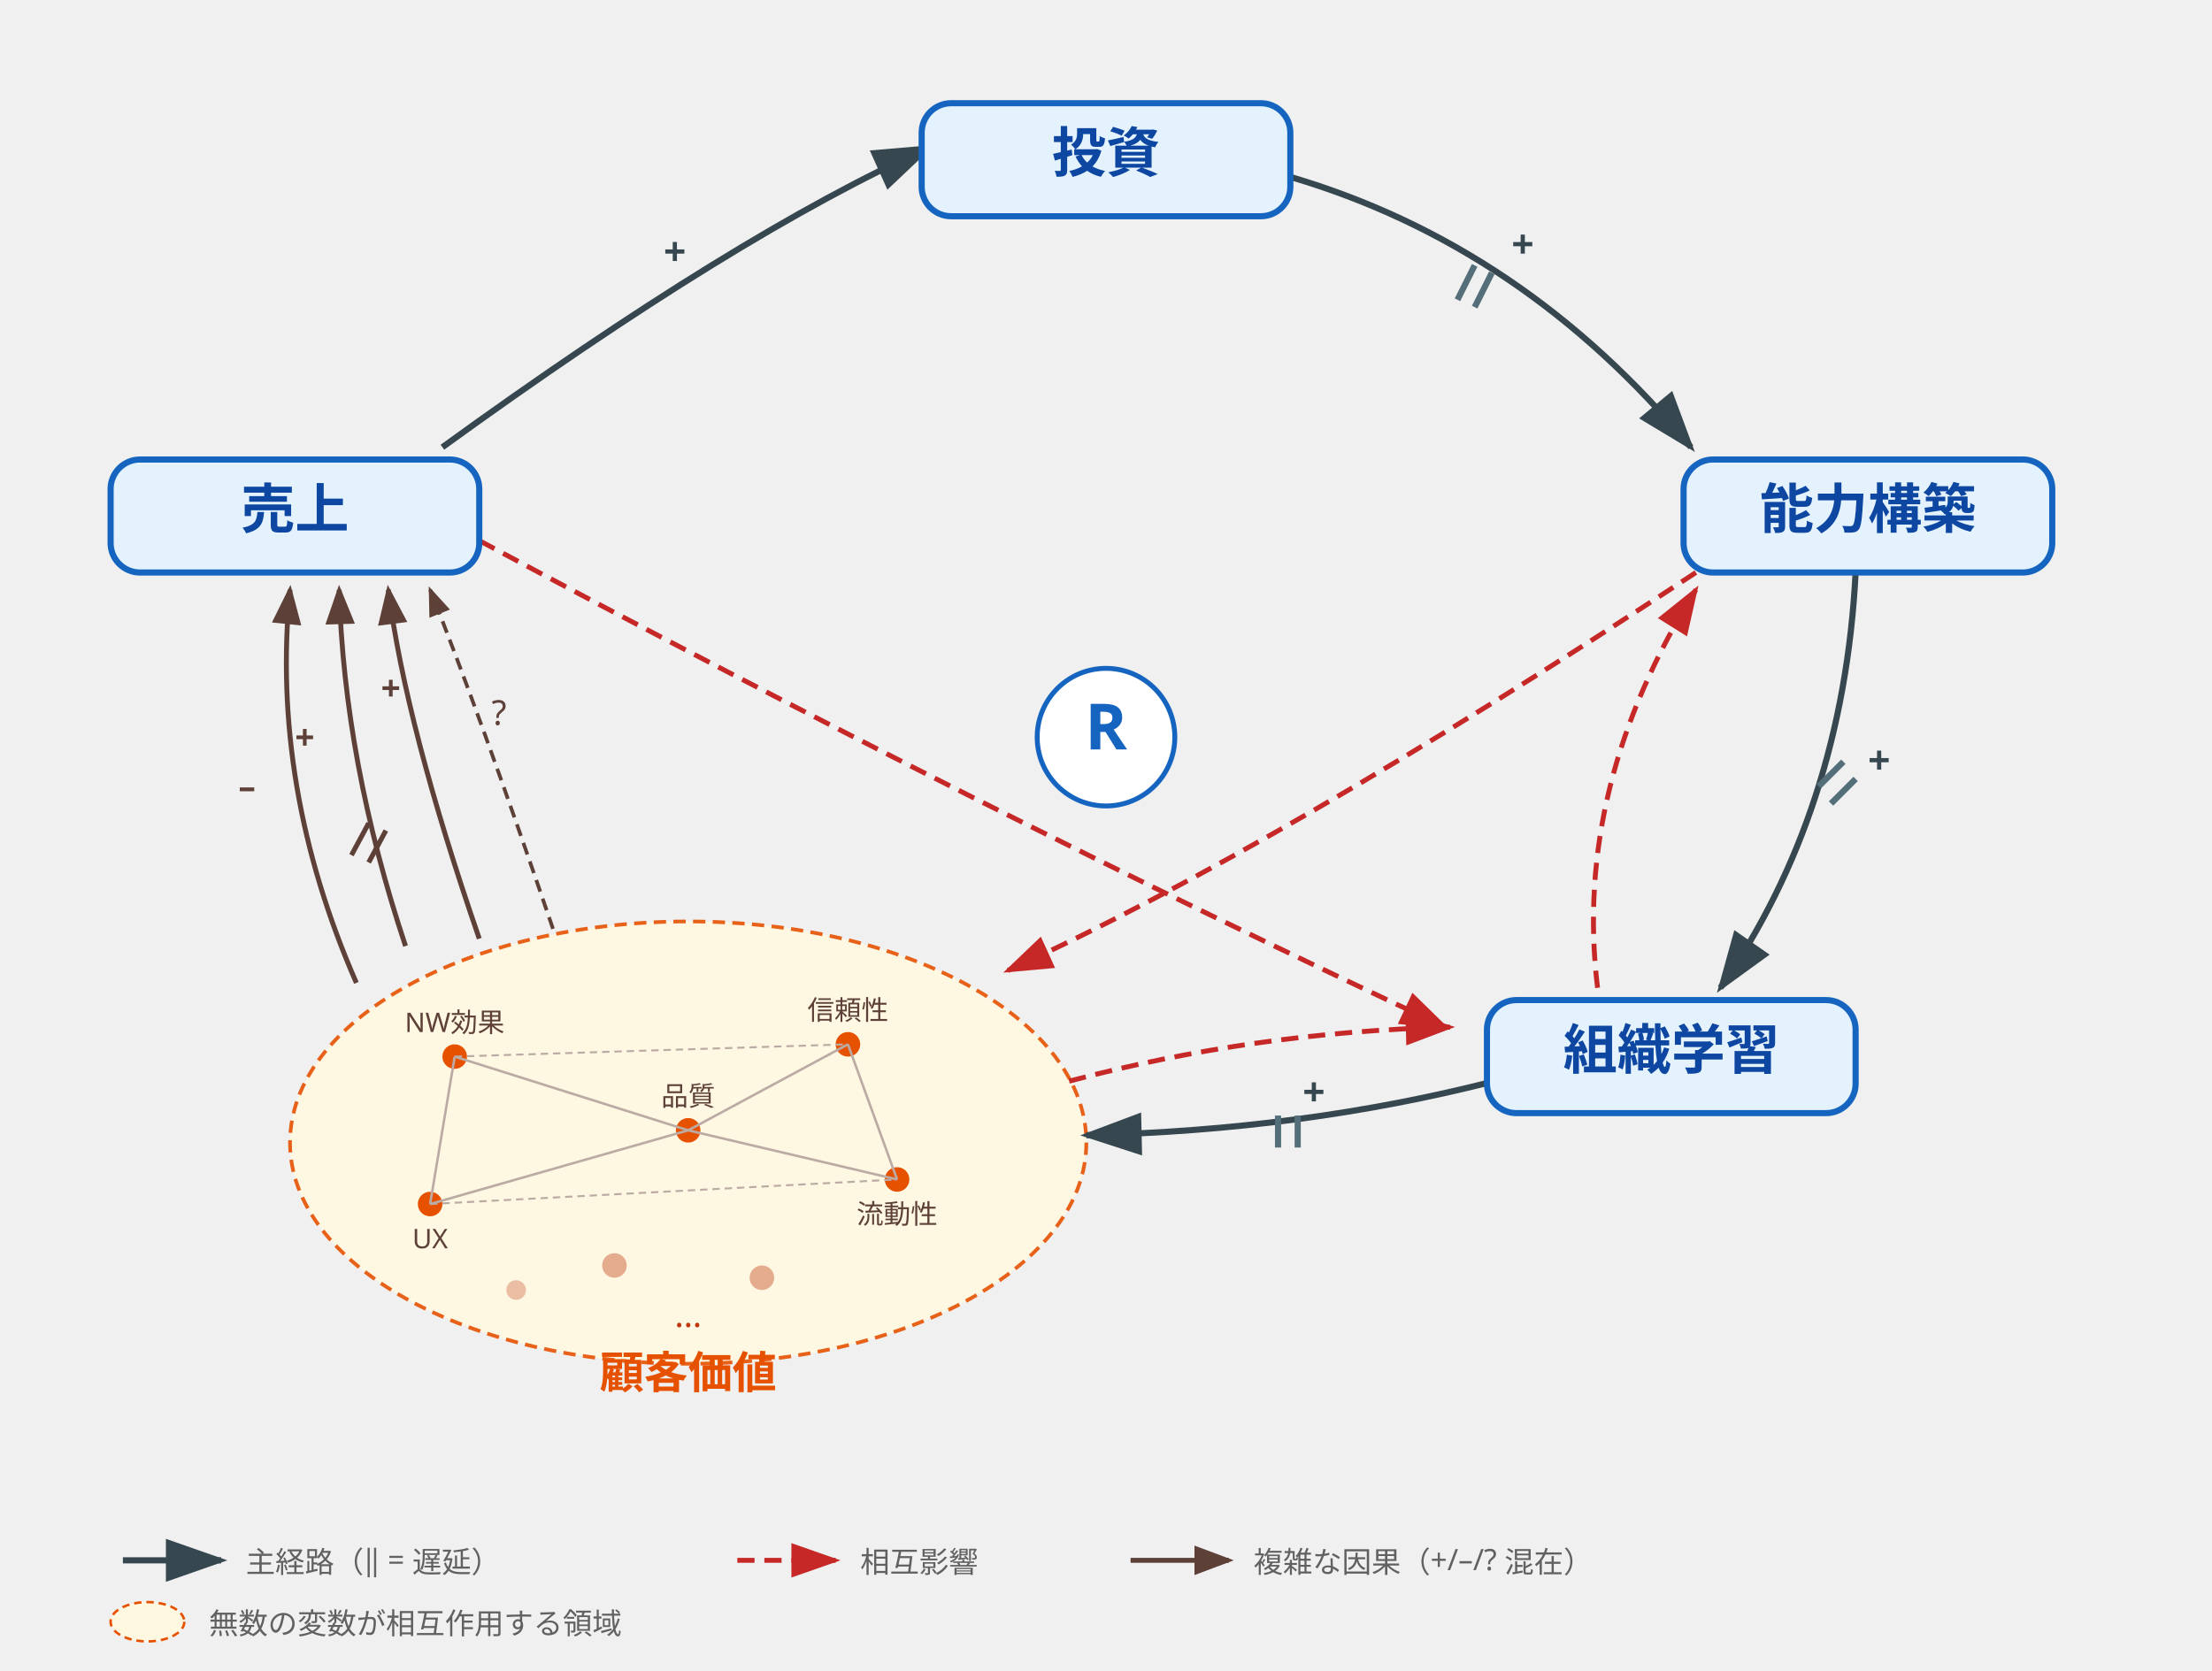
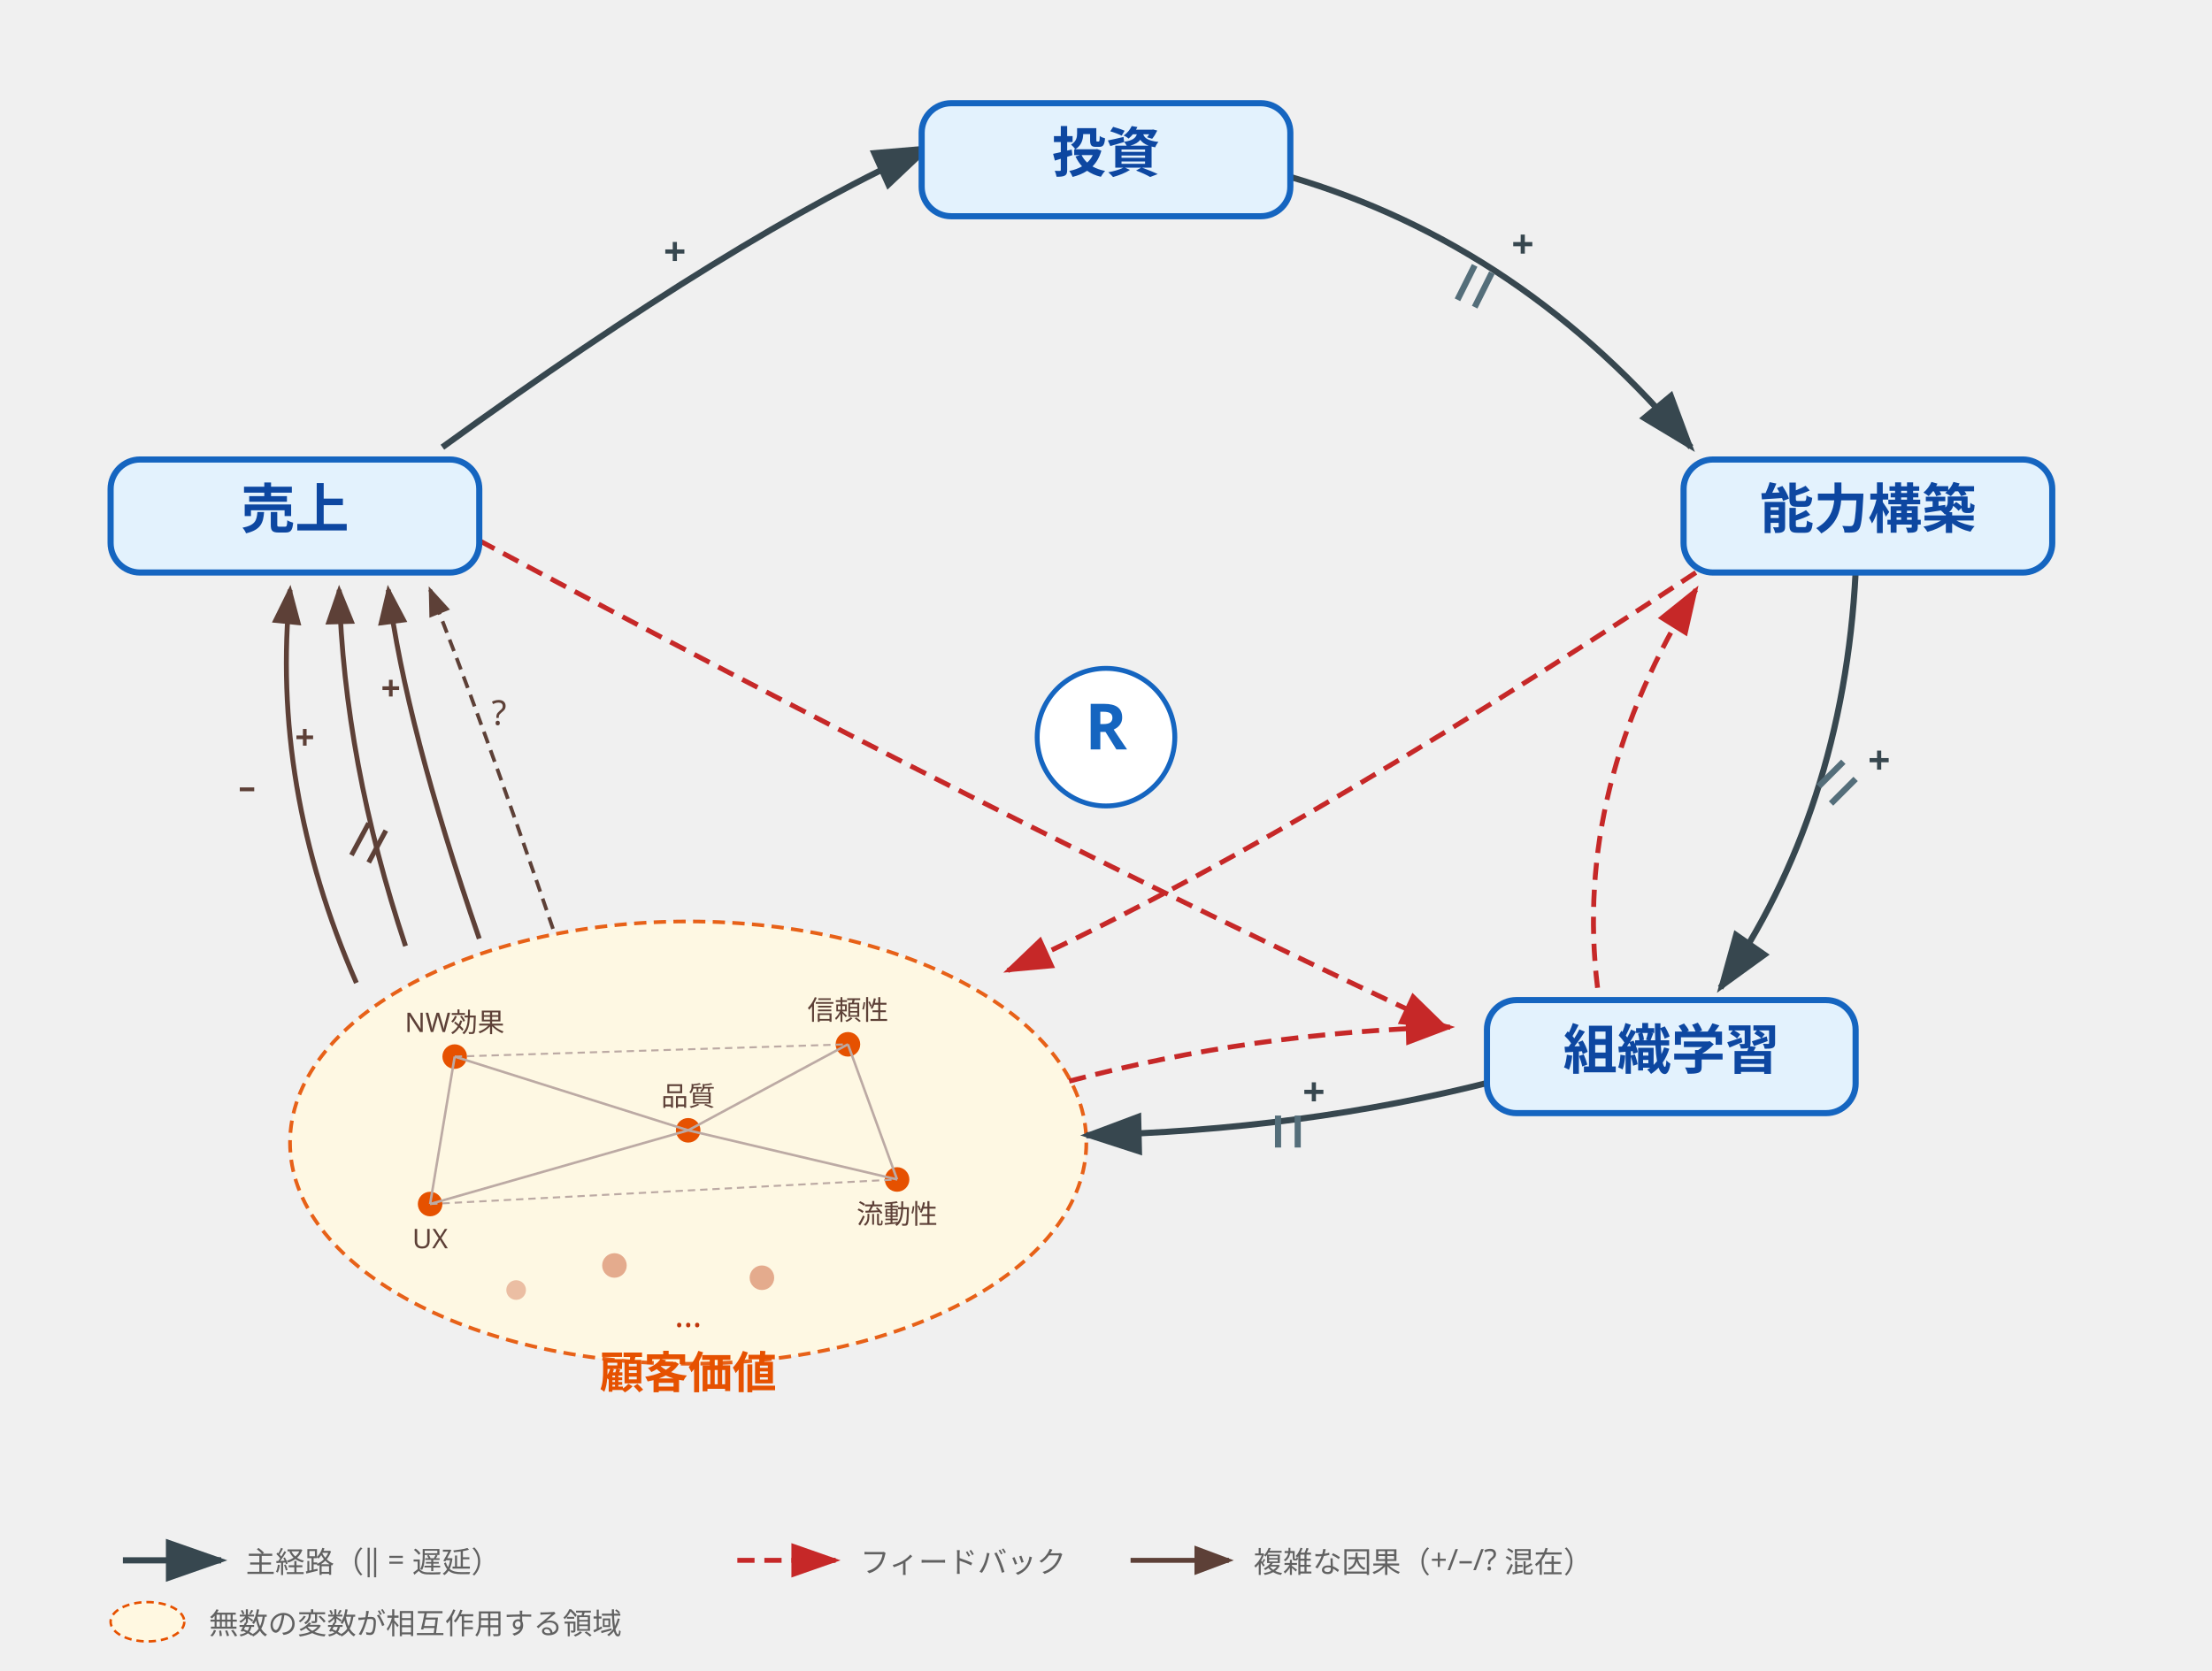
<svg xmlns="http://www.w3.org/2000/svg" viewBox="0 0 900 680" width="900" height="680">
  <defs>
    <marker id="ah" markerWidth="10" markerHeight="7" refX="9" refY="3.5" orient="auto">
      <polygon points="0 0, 10 3.5, 0 7" fill="#37474F" />
    </marker>
    <marker id="ahf" markerWidth="10" markerHeight="7" refX="9" refY="3.5" orient="auto">
      <polygon points="0 0, 10 3.5, 0 7" fill="#C62828" />
    </marker>
    <marker id="ahm" markerWidth="8" markerHeight="6" refX="7" refY="3" orient="auto">
      <polygon points="0 0, 8 3, 0 6" fill="#5D4037" />
    </marker>
  </defs>
  <ellipse cx="280" cy="465" rx="162" ry="90" fill="#FFF8E1" stroke="#E65100" stroke-width="1.5" stroke-dasharray="5 3" opacity="0.9" />
  <text x="280" y="565" text-anchor="middle" font-family="Hiragino Kaku Gothic ProN, Noto Sans JP, sans-serif" font-size="18" font-weight="bold" fill="#E65100">顧客価値</text>
  <circle cx="185" cy="430" r="5" fill="#E65100" />
  <text x="185" y="420" text-anchor="middle" font-family="Hiragino Kaku Gothic ProN, Noto Sans JP, sans-serif" font-size="11" fill="#5D4037">NW効果</text>
  <circle cx="345" cy="425" r="5" fill="#E65100" />
  <text x="345" y="415" text-anchor="middle" font-family="Hiragino Kaku Gothic ProN, Noto Sans JP, sans-serif" font-size="11" fill="#5D4037">信頼性</text>
  <circle cx="175" cy="490" r="5" fill="#E65100" />
  <text x="175" y="508" text-anchor="middle" font-family="Hiragino Kaku Gothic ProN, Noto Sans JP, sans-serif" font-size="11" fill="#5D4037">UX</text>
  <circle cx="280" cy="460" r="5" fill="#E65100" />
  <text x="280" y="450" text-anchor="middle" font-family="Hiragino Kaku Gothic ProN, Noto Sans JP, sans-serif" font-size="11" fill="#5D4037">品質</text>
  <circle cx="365" cy="480" r="5" fill="#E65100" />
  <text x="365" y="498" text-anchor="middle" font-family="Hiragino Kaku Gothic ProN, Noto Sans JP, sans-serif" font-size="11" fill="#5D4037">流動性</text>
  <circle cx="250" cy="515" r="5" fill="#BF360C" opacity="0.4" />
  <circle cx="310" cy="520" r="5" fill="#BF360C" opacity="0.4" />
  <circle cx="210" cy="525" r="4" fill="#BF360C" opacity="0.3" />
  <text x="280" y="540" text-anchor="middle" font-family="sans-serif" font-size="14" fill="#BF360C">…</text>
  <line x1="185" y1="430" x2="280" y2="460" stroke="#BCAAA4" stroke-width="1" />
  <line x1="280" y1="460" x2="345" y2="425" stroke="#BCAAA4" stroke-width="1" />
  <line x1="175" y1="490" x2="280" y2="460" stroke="#BCAAA4" stroke-width="1" />
  <line x1="280" y1="460" x2="365" y2="480" stroke="#BCAAA4" stroke-width="1" />
  <line x1="185" y1="430" x2="175" y2="490" stroke="#BCAAA4" stroke-width="1" />
  <line x1="345" y1="425" x2="365" y2="480" stroke="#BCAAA4" stroke-width="1" />
  <line x1="185" y1="430" x2="345" y2="425" stroke="#BCAAA4" stroke-width="0.8" stroke-dasharray="3 2" />
  <line x1="175" y1="490" x2="365" y2="480" stroke="#BCAAA4" stroke-width="0.8" stroke-dasharray="3 2" />
  <path d="M 165 385 Q 140 310, 138 240" fill="none" stroke="#5D4037" stroke-width="2" marker-end="url(#ahm)" />
  <path d="M 195 382 Q 165 295, 158 240" fill="none" stroke="#5D4037" stroke-width="2" marker-end="url(#ahm)" />
  <path d="M 145 400 Q 110 320, 118 240" fill="none" stroke="#5D4037" stroke-width="2" marker-end="url(#ahm)" />
  <path d="M 225 378 Q 195 290, 175 240" fill="none" stroke="#5D4037" stroke-width="1.5" stroke-dasharray="5 3" marker-end="url(#ahm)" />
  <text x="120" y="305" font-family="sans-serif" font-size="14" font-weight="bold" fill="#5D4037">+</text>
  <text x="155" y="285" font-family="sans-serif" font-size="14" font-weight="bold" fill="#5D4037">+</text>
  <text x="97" y="325" font-family="sans-serif" font-size="14" font-weight="bold" fill="#5D4037">–</text>
  <text x="200" y="295" font-family="sans-serif" font-size="14" fill="#5D4037">?</text>
  <line x1="150" y1="335" x2="143" y2="348" stroke="#5D4037" stroke-width="2" />
  <line x1="157" y1="338" x2="150" y2="351" stroke="#5D4037" stroke-width="2" />
  <path d="M 180 182 Q 300 95, 378 60" fill="none" stroke="#37474F" stroke-width="2.5" marker-end="url(#ah)" />
  <text x="270" y="108" font-family="sans-serif" font-size="16" font-weight="bold" fill="#37474F">+</text>
  <path d="M 525 72 Q 620 100, 688 182" fill="none" stroke="#37474F" stroke-width="2.5" marker-end="url(#ah)" />
  <line x1="600" y1="108" x2="593" y2="122" stroke="#546E7A" stroke-width="2.5" />
  <line x1="607" y1="111" x2="600" y2="125" stroke="#546E7A" stroke-width="2.5" />
  <text x="615" y="105" font-family="sans-serif" font-size="16" font-weight="bold" fill="#37474F">+</text>
  <path d="M 755 233 Q 750 330, 700 402" fill="none" stroke="#37474F" stroke-width="2.5" marker-end="url(#ah)" />
  <line x1="750" y1="310" x2="740" y2="320" stroke="#546E7A" stroke-width="2.5" />
  <line x1="755" y1="317" x2="745" y2="327" stroke="#546E7A" stroke-width="2.5" />
  <text x="760" y="315" font-family="sans-serif" font-size="16" font-weight="bold" fill="#37474F">+</text>
  <path d="M 608 440 Q 530 460, 442 462" fill="none" stroke="#37474F" stroke-width="2.5" marker-end="url(#ah)" />
  <line x1="520" y1="454" x2="520" y2="467" stroke="#546E7A" stroke-width="2.5" />
  <line x1="528" y1="454" x2="528" y2="467" stroke="#546E7A" stroke-width="2.5" />
  <text x="530" y="450" font-family="sans-serif" font-size="16" font-weight="bold" fill="#37474F">+</text>
  <path d="M 435 440 Q 510 420, 590 418" fill="none" stroke="#C62828" stroke-width="2" stroke-dasharray="7 4" marker-end="url(#ahf)" />
  <path d="M 650 402 Q 640 320, 690 240" fill="none" stroke="#C62828" stroke-width="2" stroke-dasharray="7 4" marker-end="url(#ahf)" />
  <path d="M 690 233 Q 520 345, 410 395" fill="none" stroke="#C62828" stroke-width="2" stroke-dasharray="7 4" marker-end="url(#ahf)" />
  <path d="M 195 220 Q 400 330, 588 418" fill="none" stroke="#C62828" stroke-width="2" stroke-dasharray="7 4" marker-end="url(#ahf)" />
  <rect x="375" y="42" width="150" height="46" rx="12" fill="#E3F2FD" stroke="#1565C0" stroke-width="2.5" />
  <text x="450" y="70" text-anchor="middle" font-family="Hiragino Kaku Gothic ProN, Noto Sans JP, sans-serif" font-size="22" font-weight="bold" fill="#0D47A1">投資</text>
  <rect x="685" y="187" width="150" height="46" rx="12" fill="#E3F2FD" stroke="#1565C0" stroke-width="2.5" />
  <text x="760" y="215" text-anchor="middle" font-family="Hiragino Kaku Gothic ProN, Noto Sans JP, sans-serif" font-size="22" font-weight="bold" fill="#0D47A1">能力構築</text>
  <rect x="605" y="407" width="150" height="46" rx="12" fill="#E3F2FD" stroke="#1565C0" stroke-width="2.5" />
  <text x="680" y="435" text-anchor="middle" font-family="Hiragino Kaku Gothic ProN, Noto Sans JP, sans-serif" font-size="22" font-weight="bold" fill="#0D47A1">組織学習</text>
  <rect x="45" y="187" width="150" height="46" rx="12" fill="#E3F2FD" stroke="#1565C0" stroke-width="2.5" />
  <text x="120" y="215" text-anchor="middle" font-family="Hiragino Kaku Gothic ProN, Noto Sans JP, sans-serif" font-size="22" font-weight="bold" fill="#0D47A1">売上</text>
  <circle cx="450" cy="300" r="28" fill="white" stroke="#1565C0" stroke-width="2" />
  <text x="450" y="305" text-anchor="middle" font-family="sans-serif" font-size="26" font-weight="bold" fill="#1565C0">R</text>
  <line x1="50" y1="635" x2="90" y2="635" stroke="#37474F" stroke-width="2.5" marker-end="url(#ah)" />
  <text x="100" y="640" font-family="Hiragino Kaku Gothic ProN, Noto Sans JP, sans-serif" font-size="12" fill="#616161">主経路（‖ = 遅延）</text>
  <line x1="300" y1="635" x2="340" y2="635" stroke="#C62828" stroke-width="2" stroke-dasharray="7 4" marker-end="url(#ahf)" />
-   <text x="350" y="640" font-family="Hiragino Kaku Gothic ProN, Noto Sans JP, sans-serif" font-size="12" fill="#616161">相互影響</text>
+   <text x="350" y="640" font-family="Hiragino Kaku Gothic ProN, Noto Sans JP, sans-serif" font-size="12" fill="#616161">フィードバック</text>
  <line x1="460" y1="635" x2="500" y2="635" stroke="#5D4037" stroke-width="2" marker-end="url(#ahm)" />
  <text x="510" y="640" font-family="Hiragino Kaku Gothic ProN, Noto Sans JP, sans-serif" font-size="12" fill="#616161">複雑な因果（+/–/? 混在）</text>
  <ellipse cx="60" cy="660" rx="15" ry="8" fill="#FFF8E1" stroke="#E65100" stroke-width="1" stroke-dasharray="3 2" />
  <text x="85" y="665" font-family="Hiragino Kaku Gothic ProN, Noto Sans JP, sans-serif" font-size="12" fill="#616161">無数の変数が相互作用する領域</text>
</svg>
